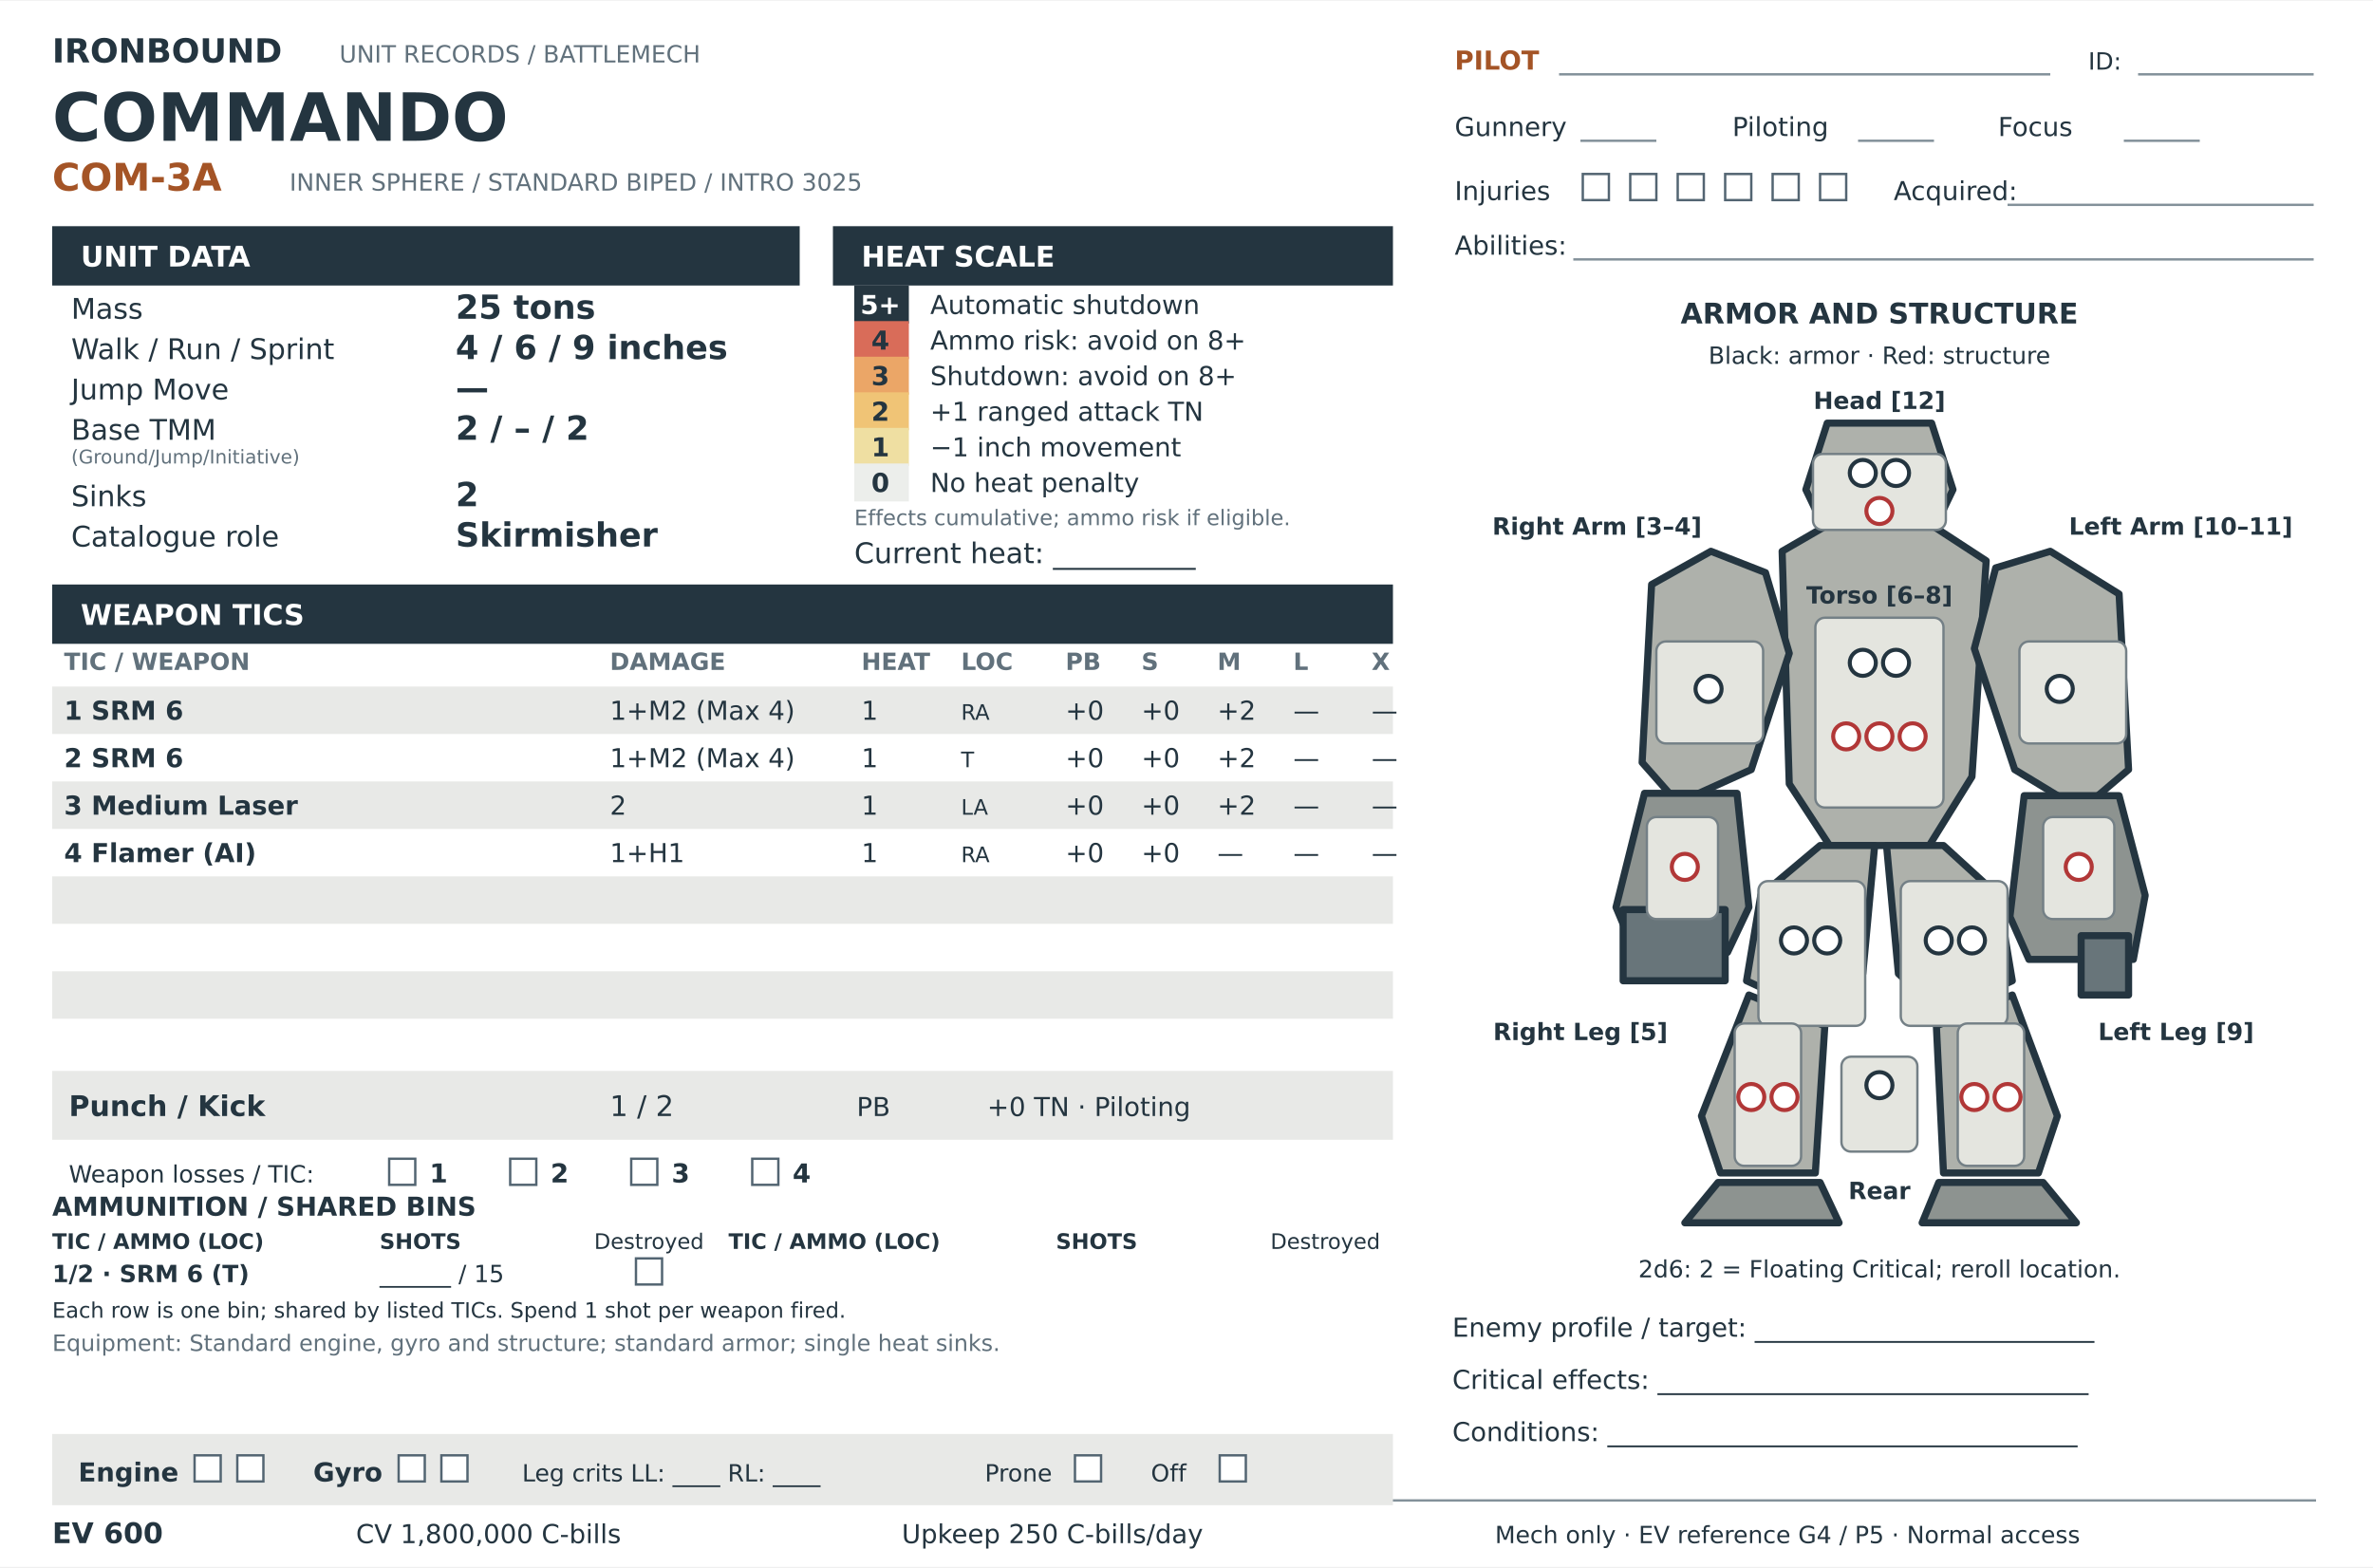
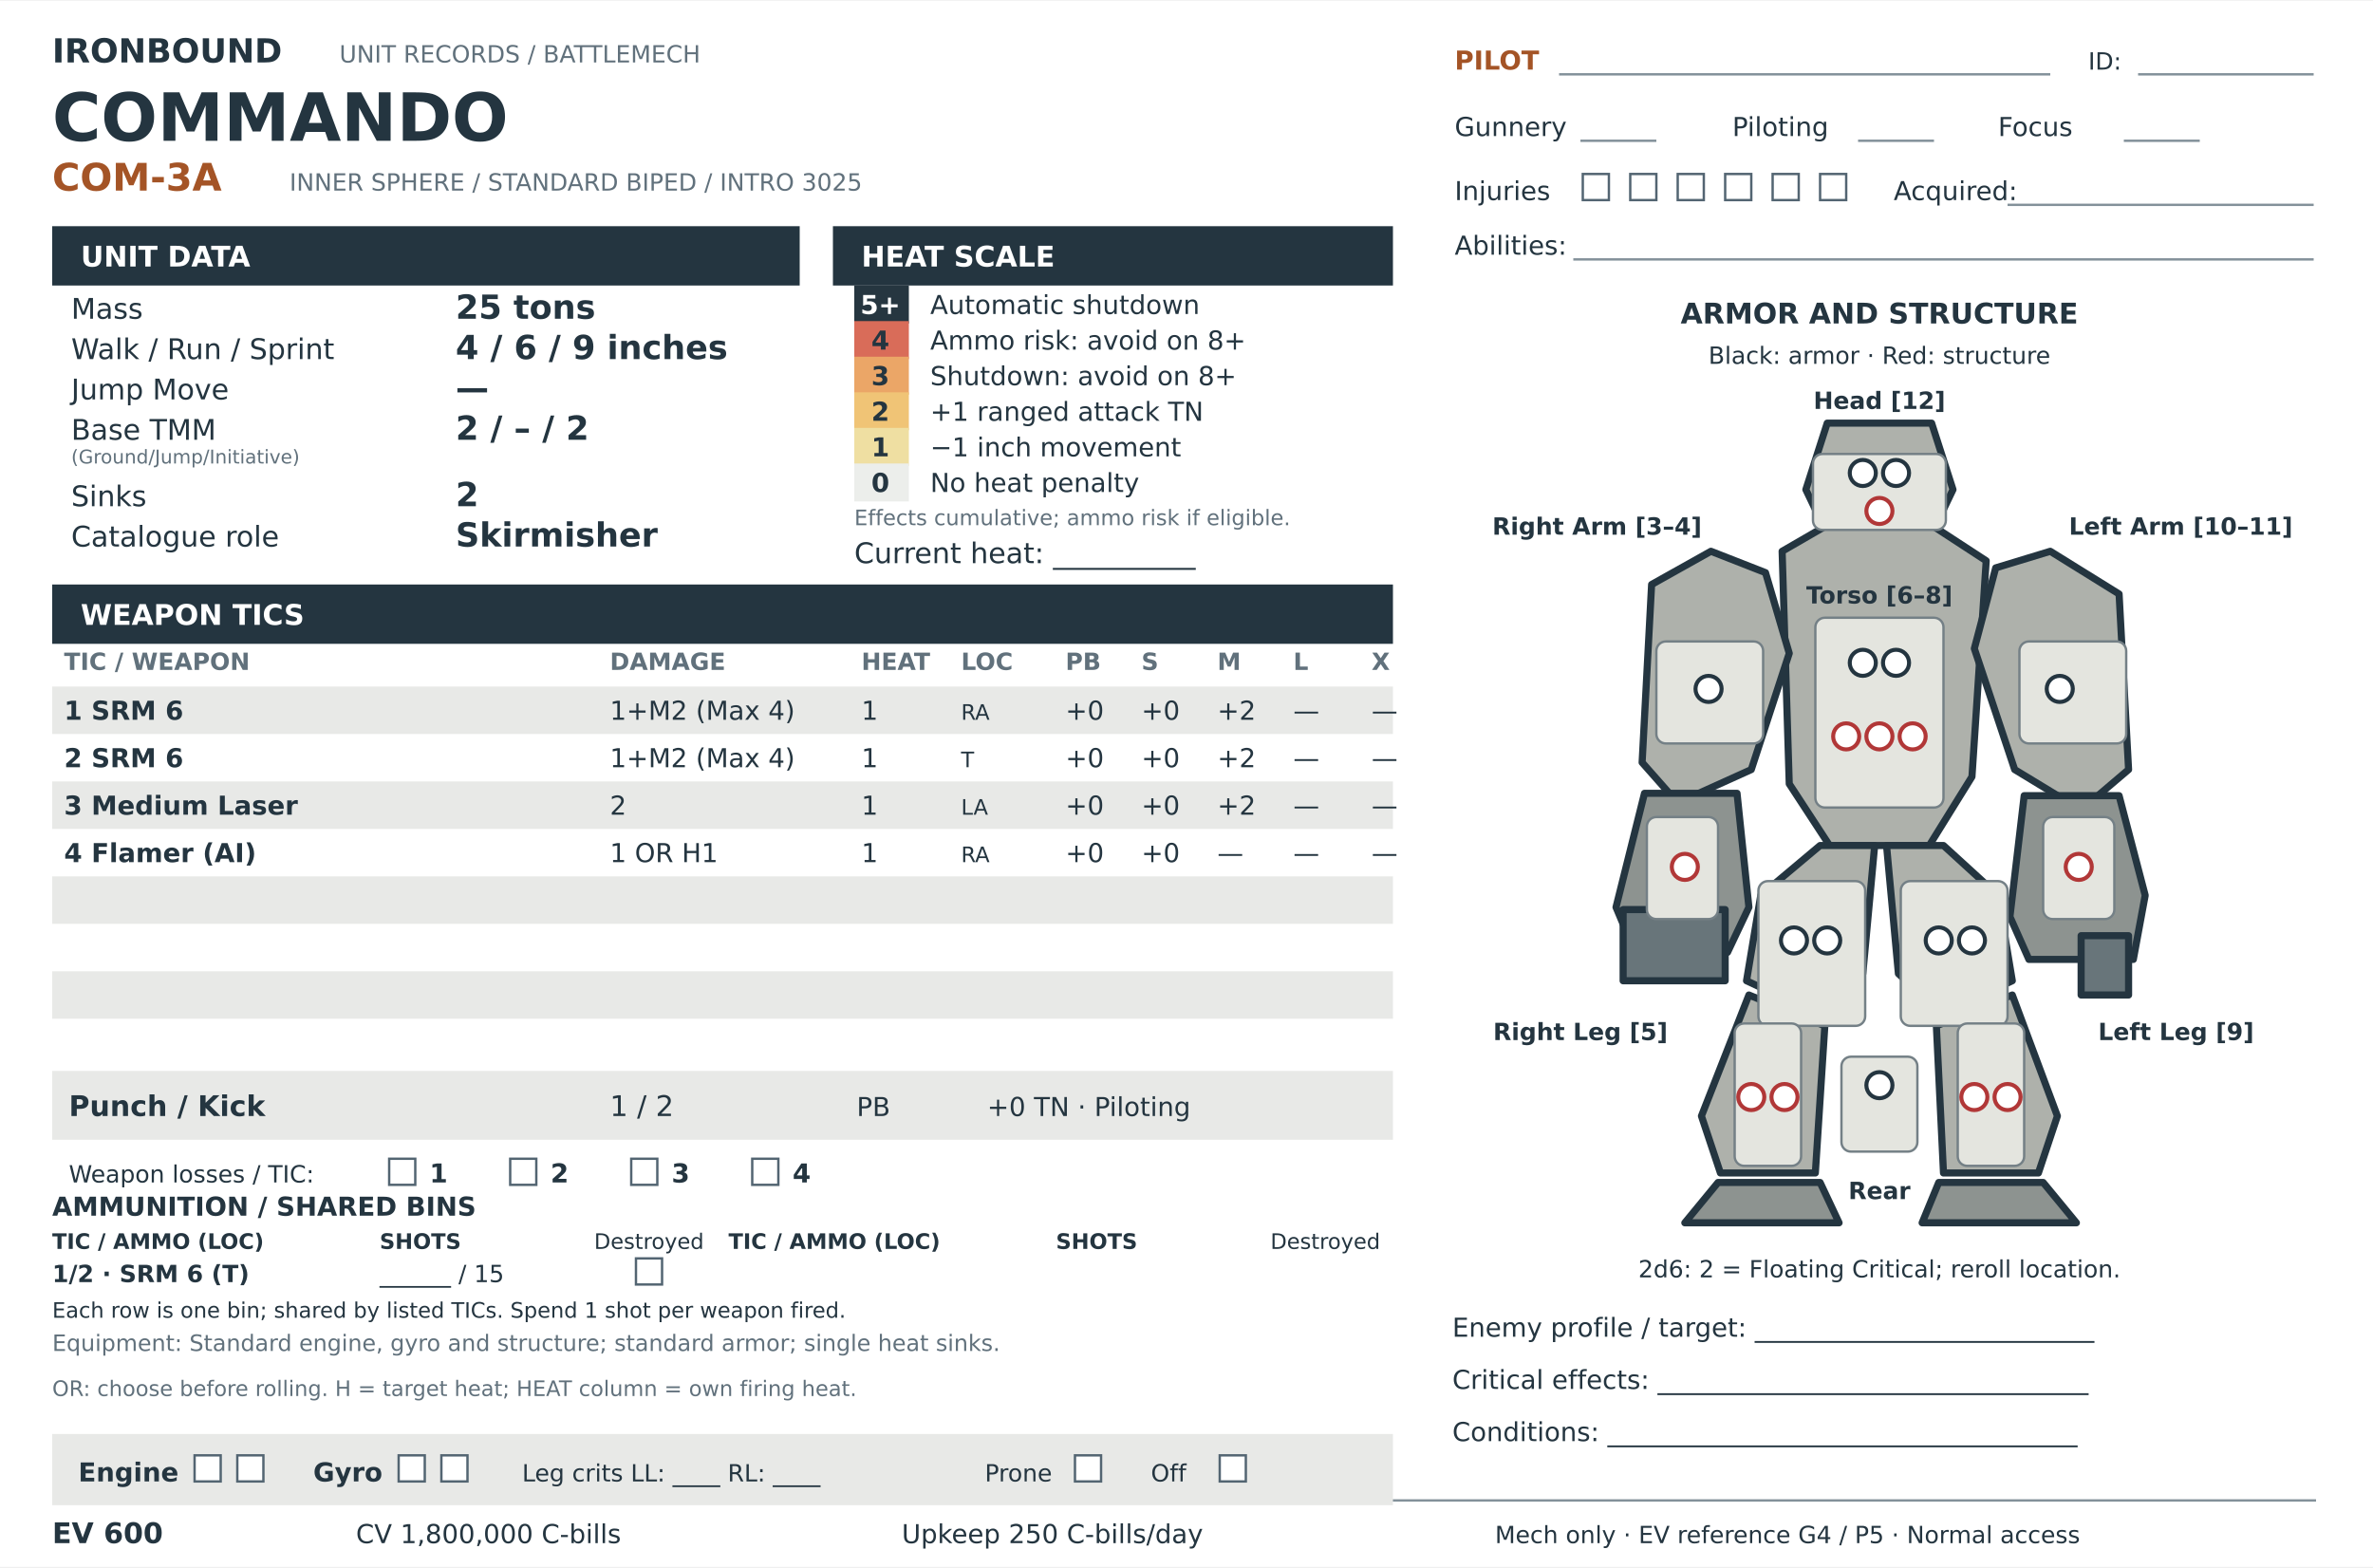
<svg xmlns="http://www.w3.org/2000/svg" width="277mm" height="183mm" viewBox="0 0 1000 660" role="img" aria-labelledby="title desc">
  <g font-family="Arial, Helvetica, sans-serif">
    <rect x="0" y="0" width="1000" height="660" rx="0" fill="#fff" stroke="none" />
    <text x="22" y="26" font-family="DejaVu Sans, Arial, sans-serif" font-size="14" font-weight="bold" fill="#243540" text-anchor="start">IRONBOUND</text>
    <text x="143" y="26" font-family="DejaVu Sans, Arial, sans-serif" font-size="10" fill="#61717c" text-anchor="start">UNIT RECORDS / BATTLEMECH</text>
    <text x="22" y="59" font-family="DejaVu Sans, Arial, sans-serif" font-size="28" font-weight="bold" fill="#243540" text-anchor="start">COMMANDO</text>
    <text x="22" y="80" font-family="DejaVu Sans, Arial, sans-serif" font-size="16" font-weight="bold" fill="#a45426" text-anchor="start">COM-3A</text>
    <text x="122" y="80" font-family="DejaVu Sans, Arial, sans-serif" font-size="10" fill="#61717c" text-anchor="start">INNER SPHERE / STANDARD BIPED / INTRO 3025</text>
    <text x="613" y="29" font-family="DejaVu Sans, Arial, sans-serif" font-size="11" font-weight="bold" fill="#a45426" text-anchor="start">PILOT</text>
    <path d="M657 31H864" fill="none" stroke="#83919a" />
    <text x="880" y="29" font-family="DejaVu Sans, Arial, sans-serif" font-size="10" fill="#243540" text-anchor="start">ID:</text>
    <path d="M901 31H975" fill="none" stroke="#83919a" />
    <text x="613" y="57" font-family="DejaVu Sans, Arial, sans-serif" font-size="11" fill="#243540" text-anchor="start">Gunnery</text>
    <path d="M666 59H698" fill="none" stroke="#83919a" />
    <text x="730" y="57" font-family="DejaVu Sans, Arial, sans-serif" font-size="11" fill="#243540" text-anchor="start">Piloting</text>
    <path d="M783 59H815" fill="none" stroke="#83919a" />
    <text x="842" y="57" font-family="DejaVu Sans, Arial, sans-serif" font-size="11" fill="#243540" text-anchor="start">Focus</text>
    <path d="M895 59H927" fill="none" stroke="#83919a" />
    <text x="613" y="84" font-family="DejaVu Sans, Arial, sans-serif" font-size="11" fill="#243540" text-anchor="start">Injuries</text>
    <rect x="667" y="73" width="11" height="11" rx="0" fill="#fff" stroke="#536572" />
    <rect x="687" y="73" width="11" height="11" rx="0" fill="#fff" stroke="#536572" />
    <rect x="707" y="73" width="11" height="11" rx="0" fill="#fff" stroke="#536572" />
    <rect x="727" y="73" width="11" height="11" rx="0" fill="#fff" stroke="#536572" />
    <rect x="747" y="73" width="11" height="11" rx="0" fill="#fff" stroke="#536572" />
    <rect x="767" y="73" width="11" height="11" rx="0" fill="#fff" stroke="#536572" />
    <text x="798" y="84" font-family="DejaVu Sans, Arial, sans-serif" font-size="11" fill="#243540" text-anchor="start">Acquired:</text>
    <path d="M846 86H975" fill="none" stroke="#83919a" />
    <text x="613" y="107" font-family="DejaVu Sans, Arial, sans-serif" font-size="11" fill="#243540" text-anchor="start">Abilities:</text>
    <path d="M663 109H975" fill="none" stroke="#83919a" />
    <rect x="22" y="95" width="315" height="25" rx="0" fill="#243540" stroke="none" />
    <text x="34" y="112" font-family="DejaVu Sans, Arial, sans-serif" font-size="12" font-weight="bold" fill="#fff" text-anchor="start">UNIT DATA</text>
    <rect x="351" y="95" width="236" height="25" rx="0" fill="#243540" stroke="none" />
    <text x="363" y="112" font-family="DejaVu Sans, Arial, sans-serif" font-size="12" font-weight="bold" fill="#fff" text-anchor="start">HEAT SCALE</text>
    <text x="30" y="134" font-family="DejaVu Sans, Arial, sans-serif" font-size="12" fill="#243540" text-anchor="start">Mass</text>
    <text x="192" y="134" font-family="DejaVu Sans, Arial, sans-serif" font-size="14" font-weight="bold" fill="#243540" text-anchor="start">25 tons</text>
    <text x="30" y="151" font-family="DejaVu Sans, Arial, sans-serif" font-size="12" fill="#243540" text-anchor="start">Walk / Run / Sprint</text>
    <text x="192" y="151" font-family="DejaVu Sans, Arial, sans-serif" font-size="14" font-weight="bold" fill="#243540" text-anchor="start">4 / 6 / 9 inches</text>
    <text x="30" y="168" font-family="DejaVu Sans, Arial, sans-serif" font-size="12" fill="#243540" text-anchor="start">Jump Move</text>
    <text x="192" y="168" font-family="DejaVu Sans, Arial, sans-serif" font-size="14" font-weight="bold" fill="#243540" text-anchor="start">—</text>
    <text x="30" y="185" font-family="DejaVu Sans, Arial, sans-serif" font-size="12" fill="#243540" text-anchor="start">Base TMM</text>
    <text x="30" y="195" font-family="DejaVu Sans, Arial, sans-serif" font-size="8" fill="#61717c" text-anchor="start">(Ground/Jump/Initiative)</text>
    <text x="192" y="185" font-family="DejaVu Sans, Arial, sans-serif" font-size="14" font-weight="bold" fill="#243540" text-anchor="start">2 / – / 2</text>
    <text x="30" y="213" font-family="DejaVu Sans, Arial, sans-serif" font-size="12" fill="#243540" text-anchor="start">Sinks</text>
    <text x="192" y="213" font-family="DejaVu Sans, Arial, sans-serif" font-size="14" font-weight="bold" fill="#243540" text-anchor="start">2</text>
    <text x="30" y="230" font-family="DejaVu Sans, Arial, sans-serif" font-size="12" fill="#243540" text-anchor="start">Catalogue role</text>
    <text x="192" y="230" font-family="DejaVu Sans, Arial, sans-serif" font-size="14" font-weight="bold" fill="#243540" text-anchor="start">Skirmisher</text>
    <rect x="360" y="120" width="23" height="16" rx="0" fill="#263640" stroke="none" />
    <text x="371" y="132" font-family="DejaVu Sans, Arial, sans-serif" font-size="11" font-weight="bold" fill="#fff" text-anchor="middle">5+</text>
    <text x="392" y="132" font-family="DejaVu Sans, Arial, sans-serif" font-size="11" fill="#243540" text-anchor="start">Automatic shutdown</text>
    <rect x="360" y="135" width="23" height="16" rx="0" fill="#d96c59" stroke="none" />
    <text x="371" y="147" font-family="DejaVu Sans, Arial, sans-serif" font-size="11" font-weight="bold" fill="#243540" text-anchor="middle">4</text>
    <text x="392" y="147" font-family="DejaVu Sans, Arial, sans-serif" font-size="11" fill="#243540" text-anchor="start">Ammo risk: avoid on 8+</text>
    <rect x="360" y="150" width="23" height="16" rx="0" fill="#eba667" stroke="none" />
    <text x="371" y="162" font-family="DejaVu Sans, Arial, sans-serif" font-size="11" font-weight="bold" fill="#243540" text-anchor="middle">3</text>
    <text x="392" y="162" font-family="DejaVu Sans, Arial, sans-serif" font-size="11" fill="#243540" text-anchor="start">Shutdown: avoid on 8+</text>
    <rect x="360" y="165" width="23" height="16" rx="0" fill="#f0c476" stroke="none" />
    <text x="371" y="177" font-family="DejaVu Sans, Arial, sans-serif" font-size="11" font-weight="bold" fill="#243540" text-anchor="middle">2</text>
    <text x="392" y="177" font-family="DejaVu Sans, Arial, sans-serif" font-size="11" fill="#243540" text-anchor="start">+1 ranged attack TN</text>
    <rect x="360" y="180" width="23" height="16" rx="0" fill="#efdfa2" stroke="none" />
    <text x="371" y="192" font-family="DejaVu Sans, Arial, sans-serif" font-size="11" font-weight="bold" fill="#243540" text-anchor="middle">1</text>
    <text x="392" y="192" font-family="DejaVu Sans, Arial, sans-serif" font-size="11" fill="#243540" text-anchor="start">−1 inch movement</text>
    <rect x="360" y="195" width="23" height="16" rx="0" fill="#eceeeb" stroke="none" />
    <text x="371" y="207" font-family="DejaVu Sans, Arial, sans-serif" font-size="11" font-weight="bold" fill="#243540" text-anchor="middle">0</text>
    <text x="392" y="207" font-family="DejaVu Sans, Arial, sans-serif" font-size="11" fill="#243540" text-anchor="start">No heat penalty</text>
    <text x="360" y="221" font-family="DejaVu Sans, Arial, sans-serif" font-size="9" fill="#61717c" text-anchor="start">Effects cumulative; ammo risk if eligible.</text>
    <text x="360" y="237" font-family="DejaVu Sans, Arial, sans-serif" font-size="12" fill="#243540" text-anchor="start">Current heat: __________</text>
    <rect x="22" y="246" width="565" height="25" rx="0" fill="#243540" stroke="none" />
    <text x="34" y="263" font-family="DejaVu Sans, Arial, sans-serif" font-size="12" font-weight="bold" fill="#fff" text-anchor="start">WEAPON TICS</text>
    <text x="27" y="282" font-family="DejaVu Sans, Arial, sans-serif" font-size="10" font-weight="bold" fill="#61717c" text-anchor="start">TIC / WEAPON</text>
    <text x="257" y="282" font-family="DejaVu Sans, Arial, sans-serif" font-size="10" font-weight="bold" fill="#61717c" text-anchor="start">DAMAGE</text>
    <text x="363" y="282" font-family="DejaVu Sans, Arial, sans-serif" font-size="10" font-weight="bold" fill="#61717c" text-anchor="start">HEAT</text>
    <text x="405" y="282" font-family="DejaVu Sans, Arial, sans-serif" font-size="10" font-weight="bold" fill="#61717c" text-anchor="start">LOC</text>
    <text x="449" y="282" font-family="DejaVu Sans, Arial, sans-serif" font-size="10" font-weight="bold" fill="#61717c" text-anchor="start">PB</text>
    <text x="481" y="282" font-family="DejaVu Sans, Arial, sans-serif" font-size="10" font-weight="bold" fill="#61717c" text-anchor="start">S</text>
    <text x="513" y="282" font-family="DejaVu Sans, Arial, sans-serif" font-size="10" font-weight="bold" fill="#61717c" text-anchor="start">M</text>
    <text x="545" y="282" font-family="DejaVu Sans, Arial, sans-serif" font-size="10" font-weight="bold" fill="#61717c" text-anchor="start">L</text>
    <text x="578" y="282" font-family="DejaVu Sans, Arial, sans-serif" font-size="10" font-weight="bold" fill="#61717c" text-anchor="start">X</text>
    <rect x="22" y="289" width="565" height="20" rx="0" fill="#e8e9e7" stroke="none" />
    <text x="27" y="303" font-family="DejaVu Sans, Arial, sans-serif" font-size="11" font-weight="bold" fill="#243540" text-anchor="start">1  SRM 6</text>
    <text x="257" y="303" font-family="DejaVu Sans, Arial, sans-serif" font-size="11" fill="#243540" text-anchor="start">1+M2 (Max 4)</text>
    <text x="363" y="303" font-family="DejaVu Sans, Arial, sans-serif" font-size="11" fill="#243540" text-anchor="start">1</text>
    <text x="405" y="303" font-family="DejaVu Sans, Arial, sans-serif" font-size="9" fill="#243540" text-anchor="start">RA</text>
    <text x="449" y="303" font-family="DejaVu Sans, Arial, sans-serif" font-size="11" fill="#243540" text-anchor="start">+0</text>
    <text x="481" y="303" font-family="DejaVu Sans, Arial, sans-serif" font-size="11" fill="#243540" text-anchor="start">+0</text>
    <text x="513" y="303" font-family="DejaVu Sans, Arial, sans-serif" font-size="11" fill="#243540" text-anchor="start">+2</text>
    <text x="545" y="303" font-family="DejaVu Sans, Arial, sans-serif" font-size="11" fill="#243540" text-anchor="start">—</text>
    <text x="578" y="303" font-family="DejaVu Sans, Arial, sans-serif" font-size="11" fill="#243540" text-anchor="start">—</text>
    <text x="27" y="323" font-family="DejaVu Sans, Arial, sans-serif" font-size="11" font-weight="bold" fill="#243540" text-anchor="start">2  SRM 6</text>
    <text x="257" y="323" font-family="DejaVu Sans, Arial, sans-serif" font-size="11" fill="#243540" text-anchor="start">1+M2 (Max 4)</text>
    <text x="363" y="323" font-family="DejaVu Sans, Arial, sans-serif" font-size="11" fill="#243540" text-anchor="start">1</text>
    <text x="405" y="323" font-family="DejaVu Sans, Arial, sans-serif" font-size="9" fill="#243540" text-anchor="start">T</text>
    <text x="449" y="323" font-family="DejaVu Sans, Arial, sans-serif" font-size="11" fill="#243540" text-anchor="start">+0</text>
    <text x="481" y="323" font-family="DejaVu Sans, Arial, sans-serif" font-size="11" fill="#243540" text-anchor="start">+0</text>
    <text x="513" y="323" font-family="DejaVu Sans, Arial, sans-serif" font-size="11" fill="#243540" text-anchor="start">+2</text>
    <text x="545" y="323" font-family="DejaVu Sans, Arial, sans-serif" font-size="11" fill="#243540" text-anchor="start">—</text>
    <text x="578" y="323" font-family="DejaVu Sans, Arial, sans-serif" font-size="11" fill="#243540" text-anchor="start">—</text>
    <rect x="22" y="329" width="565" height="20" rx="0" fill="#e8e9e7" stroke="none" />
    <text x="27" y="343" font-family="DejaVu Sans, Arial, sans-serif" font-size="11" font-weight="bold" fill="#243540" text-anchor="start">3  Medium Laser</text>
    <text x="257" y="343" font-family="DejaVu Sans, Arial, sans-serif" font-size="11" fill="#243540" text-anchor="start">2</text>
    <text x="363" y="343" font-family="DejaVu Sans, Arial, sans-serif" font-size="11" fill="#243540" text-anchor="start">1</text>
    <text x="405" y="343" font-family="DejaVu Sans, Arial, sans-serif" font-size="9" fill="#243540" text-anchor="start">LA</text>
    <text x="449" y="343" font-family="DejaVu Sans, Arial, sans-serif" font-size="11" fill="#243540" text-anchor="start">+0</text>
    <text x="481" y="343" font-family="DejaVu Sans, Arial, sans-serif" font-size="11" fill="#243540" text-anchor="start">+0</text>
    <text x="513" y="343" font-family="DejaVu Sans, Arial, sans-serif" font-size="11" fill="#243540" text-anchor="start">+2</text>
    <text x="545" y="343" font-family="DejaVu Sans, Arial, sans-serif" font-size="11" fill="#243540" text-anchor="start">—</text>
    <text x="578" y="343" font-family="DejaVu Sans, Arial, sans-serif" font-size="11" fill="#243540" text-anchor="start">—</text>
    <text x="27" y="363" font-family="DejaVu Sans, Arial, sans-serif" font-size="11" font-weight="bold" fill="#243540" text-anchor="start">4  Flamer (AI)</text>
-     <text x="257" y="363" font-family="DejaVu Sans, Arial, sans-serif" font-size="11" fill="#243540" text-anchor="start">1+H1</text>
+     <text x="257" y="363" font-family="DejaVu Sans, Arial, sans-serif" font-size="11" fill="#243540" text-anchor="start">1 OR H1</text>
    <text x="363" y="363" font-family="DejaVu Sans, Arial, sans-serif" font-size="11" fill="#243540" text-anchor="start">1</text>
    <text x="405" y="363" font-family="DejaVu Sans, Arial, sans-serif" font-size="9" fill="#243540" text-anchor="start">RA</text>
    <text x="449" y="363" font-family="DejaVu Sans, Arial, sans-serif" font-size="11" fill="#243540" text-anchor="start">+0</text>
    <text x="481" y="363" font-family="DejaVu Sans, Arial, sans-serif" font-size="11" fill="#243540" text-anchor="start">+0</text>
    <text x="513" y="363" font-family="DejaVu Sans, Arial, sans-serif" font-size="11" fill="#243540" text-anchor="start">—</text>
    <text x="545" y="363" font-family="DejaVu Sans, Arial, sans-serif" font-size="11" fill="#243540" text-anchor="start">—</text>
    <text x="578" y="363" font-family="DejaVu Sans, Arial, sans-serif" font-size="11" fill="#243540" text-anchor="start">—</text>
    <rect x="22" y="369" width="565" height="20" rx="0" fill="#e8e9e7" stroke="none" />
    <text x="27" y="383" font-family="DejaVu Sans, Arial, sans-serif" font-size="11" font-weight="bold" fill="#243540" text-anchor="start" />
    <text x="257" y="383" font-family="DejaVu Sans, Arial, sans-serif" font-size="11" fill="#243540" text-anchor="start" />
    <text x="363" y="383" font-family="DejaVu Sans, Arial, sans-serif" font-size="11" fill="#243540" text-anchor="start" />
    <text x="405" y="383" font-family="DejaVu Sans, Arial, sans-serif" font-size="11" fill="#243540" text-anchor="start" />
    <text x="449" y="383" font-family="DejaVu Sans, Arial, sans-serif" font-size="11" fill="#243540" text-anchor="start" />
    <text x="481" y="383" font-family="DejaVu Sans, Arial, sans-serif" font-size="11" fill="#243540" text-anchor="start" />
    <text x="513" y="383" font-family="DejaVu Sans, Arial, sans-serif" font-size="11" fill="#243540" text-anchor="start" />
    <text x="545" y="383" font-family="DejaVu Sans, Arial, sans-serif" font-size="11" fill="#243540" text-anchor="start" />
    <text x="578" y="383" font-family="DejaVu Sans, Arial, sans-serif" font-size="11" fill="#243540" text-anchor="start" />
    <text x="27" y="403" font-family="DejaVu Sans, Arial, sans-serif" font-size="11" font-weight="bold" fill="#243540" text-anchor="start" />
    <text x="257" y="403" font-family="DejaVu Sans, Arial, sans-serif" font-size="11" fill="#243540" text-anchor="start" />
    <text x="363" y="403" font-family="DejaVu Sans, Arial, sans-serif" font-size="11" fill="#243540" text-anchor="start" />
    <text x="405" y="403" font-family="DejaVu Sans, Arial, sans-serif" font-size="11" fill="#243540" text-anchor="start" />
    <text x="449" y="403" font-family="DejaVu Sans, Arial, sans-serif" font-size="11" fill="#243540" text-anchor="start" />
    <text x="481" y="403" font-family="DejaVu Sans, Arial, sans-serif" font-size="11" fill="#243540" text-anchor="start" />
    <text x="513" y="403" font-family="DejaVu Sans, Arial, sans-serif" font-size="11" fill="#243540" text-anchor="start" />
    <text x="545" y="403" font-family="DejaVu Sans, Arial, sans-serif" font-size="11" fill="#243540" text-anchor="start" />
    <text x="578" y="403" font-family="DejaVu Sans, Arial, sans-serif" font-size="11" fill="#243540" text-anchor="start" />
    <rect x="22" y="409" width="565" height="20" rx="0" fill="#e8e9e7" stroke="none" />
    <text x="27" y="423" font-family="DejaVu Sans, Arial, sans-serif" font-size="11" font-weight="bold" fill="#243540" text-anchor="start" />
    <text x="257" y="423" font-family="DejaVu Sans, Arial, sans-serif" font-size="11" fill="#243540" text-anchor="start" />
    <text x="363" y="423" font-family="DejaVu Sans, Arial, sans-serif" font-size="11" fill="#243540" text-anchor="start" />
    <text x="405" y="423" font-family="DejaVu Sans, Arial, sans-serif" font-size="11" fill="#243540" text-anchor="start" />
    <text x="449" y="423" font-family="DejaVu Sans, Arial, sans-serif" font-size="11" fill="#243540" text-anchor="start" />
    <text x="481" y="423" font-family="DejaVu Sans, Arial, sans-serif" font-size="11" fill="#243540" text-anchor="start" />
    <text x="513" y="423" font-family="DejaVu Sans, Arial, sans-serif" font-size="11" fill="#243540" text-anchor="start" />
    <text x="545" y="423" font-family="DejaVu Sans, Arial, sans-serif" font-size="11" fill="#243540" text-anchor="start" />
    <text x="578" y="423" font-family="DejaVu Sans, Arial, sans-serif" font-size="11" fill="#243540" text-anchor="start" />
    <text x="27" y="443" font-family="DejaVu Sans, Arial, sans-serif" font-size="11" font-weight="bold" fill="#243540" text-anchor="start" />
    <text x="257" y="443" font-family="DejaVu Sans, Arial, sans-serif" font-size="11" fill="#243540" text-anchor="start" />
    <text x="363" y="443" font-family="DejaVu Sans, Arial, sans-serif" font-size="11" fill="#243540" text-anchor="start" />
    <text x="405" y="443" font-family="DejaVu Sans, Arial, sans-serif" font-size="11" fill="#243540" text-anchor="start" />
    <text x="449" y="443" font-family="DejaVu Sans, Arial, sans-serif" font-size="11" fill="#243540" text-anchor="start" />
    <text x="481" y="443" font-family="DejaVu Sans, Arial, sans-serif" font-size="11" fill="#243540" text-anchor="start" />
    <text x="513" y="443" font-family="DejaVu Sans, Arial, sans-serif" font-size="11" fill="#243540" text-anchor="start" />
    <text x="545" y="443" font-family="DejaVu Sans, Arial, sans-serif" font-size="11" fill="#243540" text-anchor="start" />
    <text x="578" y="443" font-family="DejaVu Sans, Arial, sans-serif" font-size="11" fill="#243540" text-anchor="start" />
    <rect x="22" y="451" width="565" height="29" rx="0" fill="#e8e9e7" stroke="none" />
    <text x="29" y="470" font-family="DejaVu Sans, Arial, sans-serif" font-size="12" font-weight="bold" fill="#243540" text-anchor="start">Punch / Kick</text>
    <text x="257" y="470" font-family="DejaVu Sans, Arial, sans-serif" font-size="12" fill="#243540" text-anchor="start">1 / 2</text>
    <text x="361" y="470" font-family="DejaVu Sans, Arial, sans-serif" font-size="11" fill="#243540" text-anchor="start">PB</text>
    <text x="416" y="470" font-family="DejaVu Sans, Arial, sans-serif" font-size="11" fill="#243540" text-anchor="start">+0 TN · Piloting</text>
    <g transform="translate(612 120)">
      <text x="180" y="16" font-family="DejaVu Sans, Arial, sans-serif" font-size="12" font-weight="bold" fill="#243540" text-anchor="middle">ARMOR AND STRUCTURE</text>
      <text x="180" y="33" font-family="DejaVu Sans, Arial, sans-serif" font-size="10" fill="#243540" text-anchor="middle">Black: armor · Red: structure</text>
      <path d="M158 58H202L211 86L200 109H160L149 86Z" fill="#aeb1ab" stroke="#243540" stroke-width="3" stroke-linejoin="round" />
      <path d="M139 112L158 101H202L225 116L219 207L201 236H159L142 210Z" fill="#aeb1ab" stroke="#243540" stroke-width="3" stroke-linejoin="round" />
      <path d="M132 121L109 112L84 126L80 201L95 218L126 204L142 155Z" fill="#aeb1ab" stroke="#243540" stroke-width="3" stroke-linejoin="round" />
      <path d="M229 119L252 112L281 130L285 204L265 221L237 204L220 153Z" fill="#aeb1ab" stroke="#243540" stroke-width="3" stroke-linejoin="round" />
      <path d="M81 214H120L125 262L116 281H77L69 262Z" fill="#8d9390" stroke="#243540" stroke-width="3" stroke-linejoin="round" />
      <path d="M241 215H281L292 257L287 284H243L235 266Z" fill="#8d9390" stroke="#243540" stroke-width="3" stroke-linejoin="round" />
      <path d="M72 263H115V293H72Z" fill="#68757a" stroke="#243540" stroke-width="3" stroke-linejoin="round" />
      <path d="M265 274H285V299H265Z" fill="#68757a" stroke="#243540" stroke-width="3" stroke-linejoin="round" />
      <path d="M155 236H178L173 290L154 307L124 293L130 257Z" fill="#aeb1ab" stroke="#243540" stroke-width="3" stroke-linejoin="round" />
      <path d="M183 236H207L230 257L236 293L206 307L188 290Z" fill="#aeb1ab" stroke="#243540" stroke-width="3" stroke-linejoin="round" />
      <path d="M125 299L157 312L153 374H113L105 350Z" fill="#aeb1ab" stroke="#243540" stroke-width="3" stroke-linejoin="round" />
      <path d="M204 312L236 299L255 350L247 374H207Z" fill="#aeb1ab" stroke="#243540" stroke-width="3" stroke-linejoin="round" />
      <path d="M112 378H155L163 395H98Z" fill="#8d9390" stroke="#243540" stroke-width="3" stroke-linejoin="round" />
      <path d="M205 378H249L263 395H198Z" fill="#8d9390" stroke="#243540" stroke-width="3" stroke-linejoin="round" />
      <rect x="152" y="71" width="56" height="32" rx="4" fill="#e4e5df" stroke="#748086" />
      <rect x="153" y="140" width="54" height="80" rx="4" fill="#e4e5df" stroke="#748086" />
      <rect x="86" y="150" width="45" height="43" rx="4" fill="#e4e5df" stroke="#748086" />
      <rect x="239" y="150" width="45" height="43" rx="4" fill="#e4e5df" stroke="#748086" />
      <rect x="82" y="224" width="30" height="43" rx="4" fill="#e4e5df" stroke="#748086" />
      <rect x="249" y="224" width="30" height="43" rx="4" fill="#e4e5df" stroke="#748086" />
      <rect x="129" y="251" width="45" height="61" rx="4" fill="#e4e5df" stroke="#748086" />
      <rect x="189" y="251" width="45" height="61" rx="4" fill="#e4e5df" stroke="#748086" />
      <rect x="119" y="311" width="28" height="60" rx="4" fill="#e4e5df" stroke="#748086" />
      <rect x="213" y="311" width="28" height="60" rx="4" fill="#e4e5df" stroke="#748086" />
      <rect x="164" y="325" width="32" height="40" rx="4" fill="#e4e5df" stroke="#748086" />
      <circle cx="173.0" cy="79" r="5.5" fill="#fff" stroke="#243540" stroke-width="1.7" />
      <circle cx="187.0" cy="79" r="5.5" fill="#fff" stroke="#243540" stroke-width="1.7" />
      <circle cx="180" cy="95" r="5.5" fill="#fff" stroke="#b13737" stroke-width="1.7" />
      <circle cx="173.0" cy="159" r="5.5" fill="#fff" stroke="#243540" stroke-width="1.7" />
      <circle cx="187.0" cy="159" r="5.5" fill="#fff" stroke="#243540" stroke-width="1.7" />
      <circle cx="166" cy="190" r="5.5" fill="#fff" stroke="#b13737" stroke-width="1.7" />
      <circle cx="180" cy="190" r="5.5" fill="#fff" stroke="#b13737" stroke-width="1.7" />
      <circle cx="194" cy="190" r="5.5" fill="#fff" stroke="#b13737" stroke-width="1.7" />
      <circle cx="108.0" cy="170" r="5.5" fill="#fff" stroke="#243540" stroke-width="1.7" />
      <circle cx="256.0" cy="170" r="5.5" fill="#fff" stroke="#243540" stroke-width="1.7" />
      <circle cx="98" cy="245" r="5.5" fill="#fff" stroke="#b13737" stroke-width="1.7" />
      <circle cx="264" cy="245" r="5.5" fill="#fff" stroke="#b13737" stroke-width="1.7" />
      <circle cx="144.0" cy="276" r="5.5" fill="#fff" stroke="#243540" stroke-width="1.7" />
      <circle cx="158.0" cy="276" r="5.5" fill="#fff" stroke="#243540" stroke-width="1.7" />
      <circle cx="205.0" cy="276" r="5.5" fill="#fff" stroke="#243540" stroke-width="1.7" />
      <circle cx="219.0" cy="276" r="5.5" fill="#fff" stroke="#243540" stroke-width="1.7" />
      <circle cx="126" cy="342" r="5.5" fill="#fff" stroke="#b13737" stroke-width="1.7" />
      <circle cx="140" cy="342" r="5.5" fill="#fff" stroke="#b13737" stroke-width="1.7" />
      <circle cx="220" cy="342" r="5.5" fill="#fff" stroke="#b13737" stroke-width="1.7" />
      <circle cx="234" cy="342" r="5.5" fill="#fff" stroke="#b13737" stroke-width="1.7" />
      <circle cx="180" cy="337" r="5.5" fill="#fff" stroke="#243540" stroke-width="1.7" />
      <text x="180" y="52" font-family="DejaVu Sans, Arial, sans-serif" font-size="10" font-weight="bold" fill="#243540" text-anchor="middle">Head [12]</text>
      <text x="180" y="134" font-family="DejaVu Sans, Arial, sans-serif" font-size="10" font-weight="bold" fill="#243540" text-anchor="middle">Torso [6–8]</text>
      <text x="61" y="105" font-family="DejaVu Sans, Arial, sans-serif" font-size="10" font-weight="bold" fill="#243540" text-anchor="middle">Right Arm [3–4]</text>
      <text x="307" y="105" font-family="DejaVu Sans, Arial, sans-serif" font-size="10" font-weight="bold" fill="#243540" text-anchor="middle">Left Arm [10–11]</text>
      <text x="54" y="318" font-family="DejaVu Sans, Arial, sans-serif" font-size="10" font-weight="bold" fill="#243540" text-anchor="middle">Right Leg [5]</text>
      <text x="305" y="318" font-family="DejaVu Sans, Arial, sans-serif" font-size="10" font-weight="bold" fill="#243540" text-anchor="middle">Left Leg [9]</text>
      <text x="180" y="385" font-family="DejaVu Sans, Arial, sans-serif" font-size="10" font-weight="bold" fill="#243540" text-anchor="middle">Rear</text>
      <text x="180" y="418" font-family="DejaVu Sans, Arial, sans-serif" font-size="10" fill="#243540" text-anchor="middle">2d6: 2 = Floating Critical; reroll location.</text>
      <text x="0" y="443" font-family="DejaVu Sans, Arial, sans-serif" font-size="11" fill="#243540" text-anchor="start">Enemy profile / target: __________________________</text>
      <text x="0" y="465" font-family="DejaVu Sans, Arial, sans-serif" font-size="11" fill="#243540" text-anchor="start">Critical effects: _________________________________</text>
      <text x="0" y="487" font-family="DejaVu Sans, Arial, sans-serif" font-size="11" fill="#243540" text-anchor="start">Conditions: ____________________________________</text>
    </g>
    <path d="M22 632H976" fill="none" stroke="#83919a" />
    <text x="22" y="650" font-family="DejaVu Sans, Arial, sans-serif" font-size="12" font-weight="bold" fill="#243540" text-anchor="start">EV 600</text>
    <text x="150" y="650" font-family="DejaVu Sans, Arial, sans-serif" font-size="11" fill="#243540" text-anchor="start">CV 1,800,000 C-bills</text>
    <text x="380" y="650" font-family="DejaVu Sans, Arial, sans-serif" font-size="11" fill="#243540" text-anchor="start">Upkeep 250 C-bills/day</text>
    <text x="630" y="650" font-family="DejaVu Sans, Arial, sans-serif" font-size="10" fill="#243540" text-anchor="start">Mech only · EV reference G4 / P5 · Normal access</text>
    <text x="29" y="498" font-family="DejaVu Sans, Arial, sans-serif" font-size="10" fill="#243540" text-anchor="start">Weapon losses / TIC:</text>
    <rect x="164" y="488" width="11" height="11" fill="#fff" stroke="#536572" />
    <text x="181" y="498" font-family="DejaVu Sans, Arial, sans-serif" font-size="11" fill="#243540" text-anchor="start" font-weight="bold">1</text>
    <rect x="215" y="488" width="11" height="11" fill="#fff" stroke="#536572" />
    <text x="232" y="498" font-family="DejaVu Sans, Arial, sans-serif" font-size="11" fill="#243540" text-anchor="start" font-weight="bold">2</text>
    <rect x="266" y="488" width="11" height="11" fill="#fff" stroke="#536572" />
    <text x="283" y="498" font-family="DejaVu Sans, Arial, sans-serif" font-size="11" fill="#243540" text-anchor="start" font-weight="bold">3</text>
    <rect x="317" y="488" width="11" height="11" fill="#fff" stroke="#536572" />
    <text x="334" y="498" font-family="DejaVu Sans, Arial, sans-serif" font-size="11" fill="#243540" text-anchor="start" font-weight="bold">4</text>
    <text x="22" y="512" font-family="DejaVu Sans, Arial, sans-serif" font-size="11" fill="#243540" text-anchor="start" font-weight="bold">AMMUNITION / SHARED BINS</text>
    <text x="22" y="526" font-family="DejaVu Sans, Arial, sans-serif" font-size="9" fill="#243540" text-anchor="start" font-weight="bold">TIC / AMMO (LOC)</text>
    <text x="160" y="526" font-family="DejaVu Sans, Arial, sans-serif" font-size="9" fill="#243540" text-anchor="start" font-weight="bold">SHOTS</text>
    <text x="273.5" y="526" font-family="DejaVu Sans, Arial, sans-serif" font-size="9" fill="#243540" text-anchor="middle">Destroyed</text>
    <text x="307" y="526" font-family="DejaVu Sans, Arial, sans-serif" font-size="9" fill="#243540" text-anchor="start" font-weight="bold">TIC / AMMO (LOC)</text>
    <text x="445" y="526" font-family="DejaVu Sans, Arial, sans-serif" font-size="9" fill="#243540" text-anchor="start" font-weight="bold">SHOTS</text>
    <text x="558.5" y="526" font-family="DejaVu Sans, Arial, sans-serif" font-size="9" fill="#243540" text-anchor="middle">Destroyed</text>
    <text x="22" y="540" font-family="DejaVu Sans, Arial, sans-serif" font-size="10" fill="#243540" text-anchor="start" font-weight="bold">1/2 · SRM 6 (T)</text>
    <text x="160" y="540" font-family="DejaVu Sans, Arial, sans-serif" font-size="10" fill="#243540" text-anchor="start">______ / 15</text>
    <rect x="268" y="530" width="11" height="11" fill="#fff" stroke="#536572" />
    <text x="22" y="555" font-family="DejaVu Sans, Arial, sans-serif" font-size="9" fill="#243540" text-anchor="start">Each row is one bin; shared by listed TICs. Spend 1 shot per weapon fired.</text>
    <text x="22" y="569" font-family="DejaVu Sans, Arial, sans-serif" font-size="9.5" fill="#61717c" text-anchor="start">Equipment: Standard engine, gyro and structure; standard armor; single heat sinks.</text>
+     <text x="22" y="588" font-family="DejaVu Sans, Arial, sans-serif" font-size="9" fill="#61717c">OR: choose before rolling. H = target heat; HEAT column = own firing heat.</text>
    <rect x="22" y="604" width="565" height="30" fill="#e8e9e7" stroke="none" />
    <text x="33" y="624" font-family="DejaVu Sans, Arial, sans-serif" font-size="11" fill="#243540" text-anchor="start" font-weight="bold">Engine</text>
    <rect x="82" y="613" width="11" height="11" fill="#fff" stroke="#536572" />
    <rect x="100" y="613" width="11" height="11" fill="#fff" stroke="#536572" />
    <text x="132" y="624" font-family="DejaVu Sans, Arial, sans-serif" font-size="11" fill="#243540" text-anchor="start" font-weight="bold">Gyro</text>
    <rect x="168" y="613" width="11" height="11" fill="#fff" stroke="#536572" />
    <rect x="186" y="613" width="11" height="11" fill="#fff" stroke="#536572" />
    <text x="220" y="624" font-family="DejaVu Sans, Arial, sans-serif" font-size="10" fill="#243540" text-anchor="start">Leg crits LL: ____  RL: ____</text>
    <text x="415" y="624" font-family="DejaVu Sans, Arial, sans-serif" font-size="10" fill="#243540" text-anchor="start">Prone</text>
    <rect x="453" y="613" width="11" height="11" fill="#fff" stroke="#536572" />
    <text x="485" y="624" font-family="DejaVu Sans, Arial, sans-serif" font-size="10" fill="#243540" text-anchor="start">Off</text>
    <rect x="514" y="613" width="11" height="11" fill="#fff" stroke="#536572" />
  </g>
</svg>
